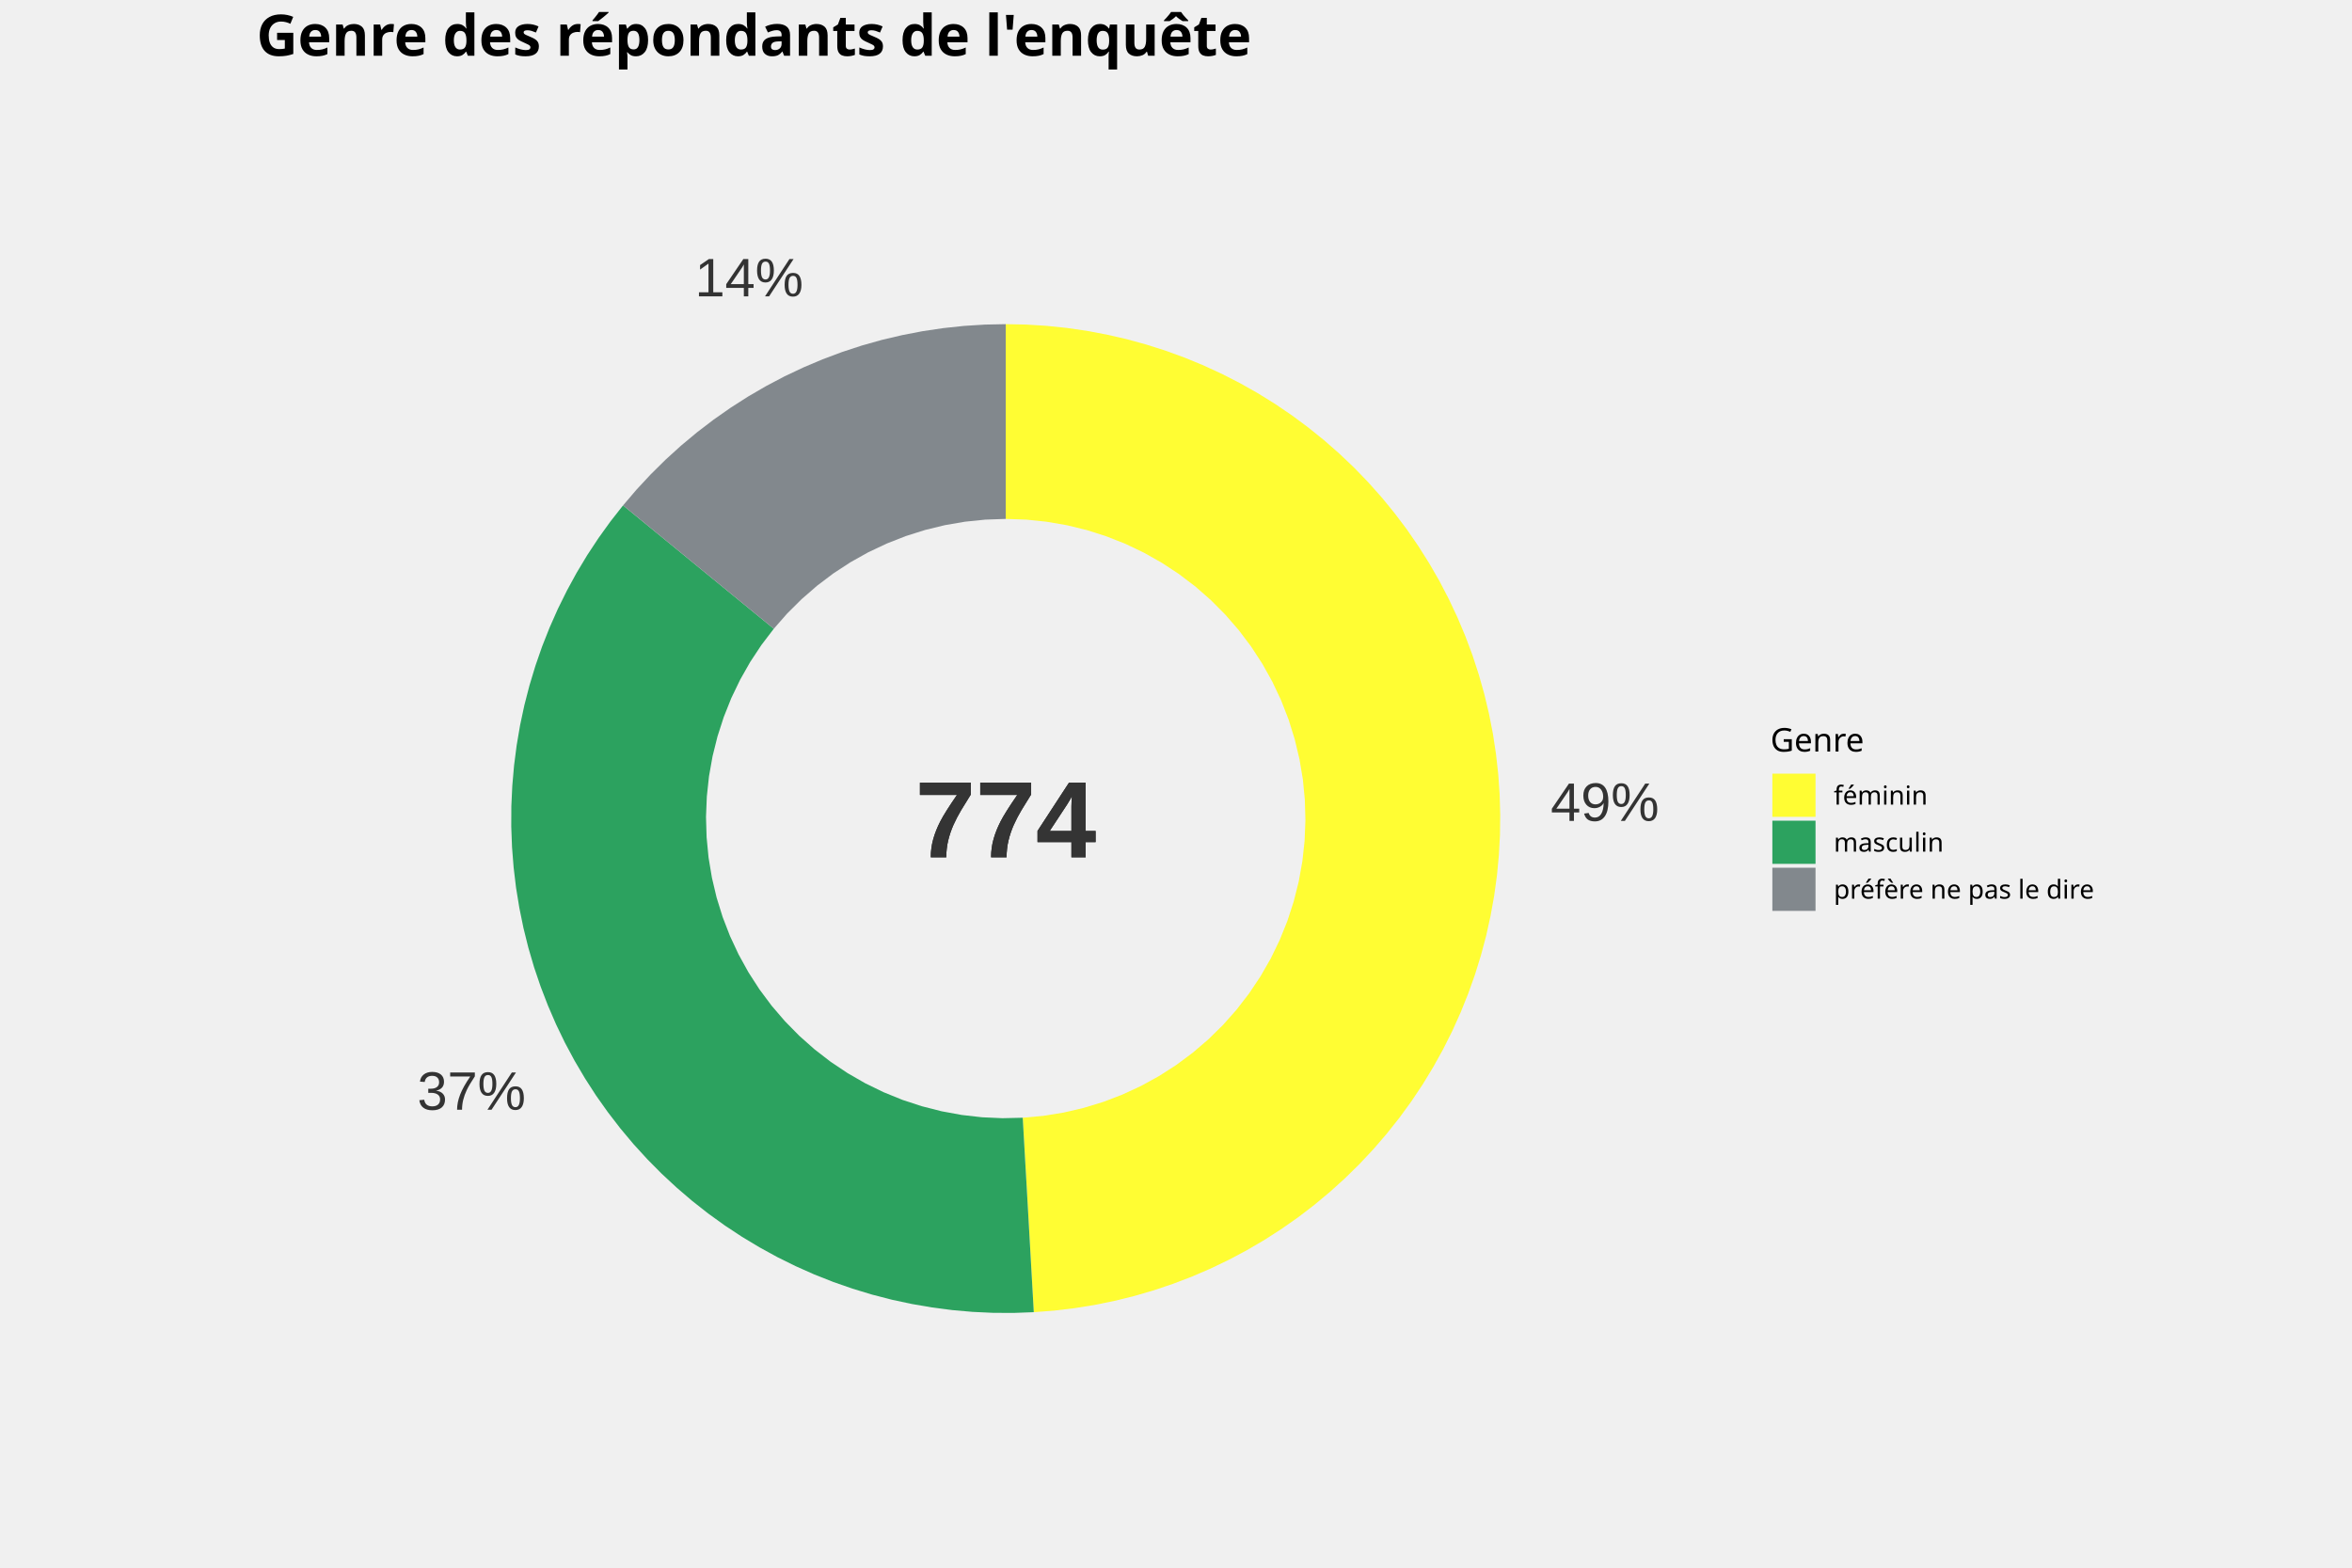
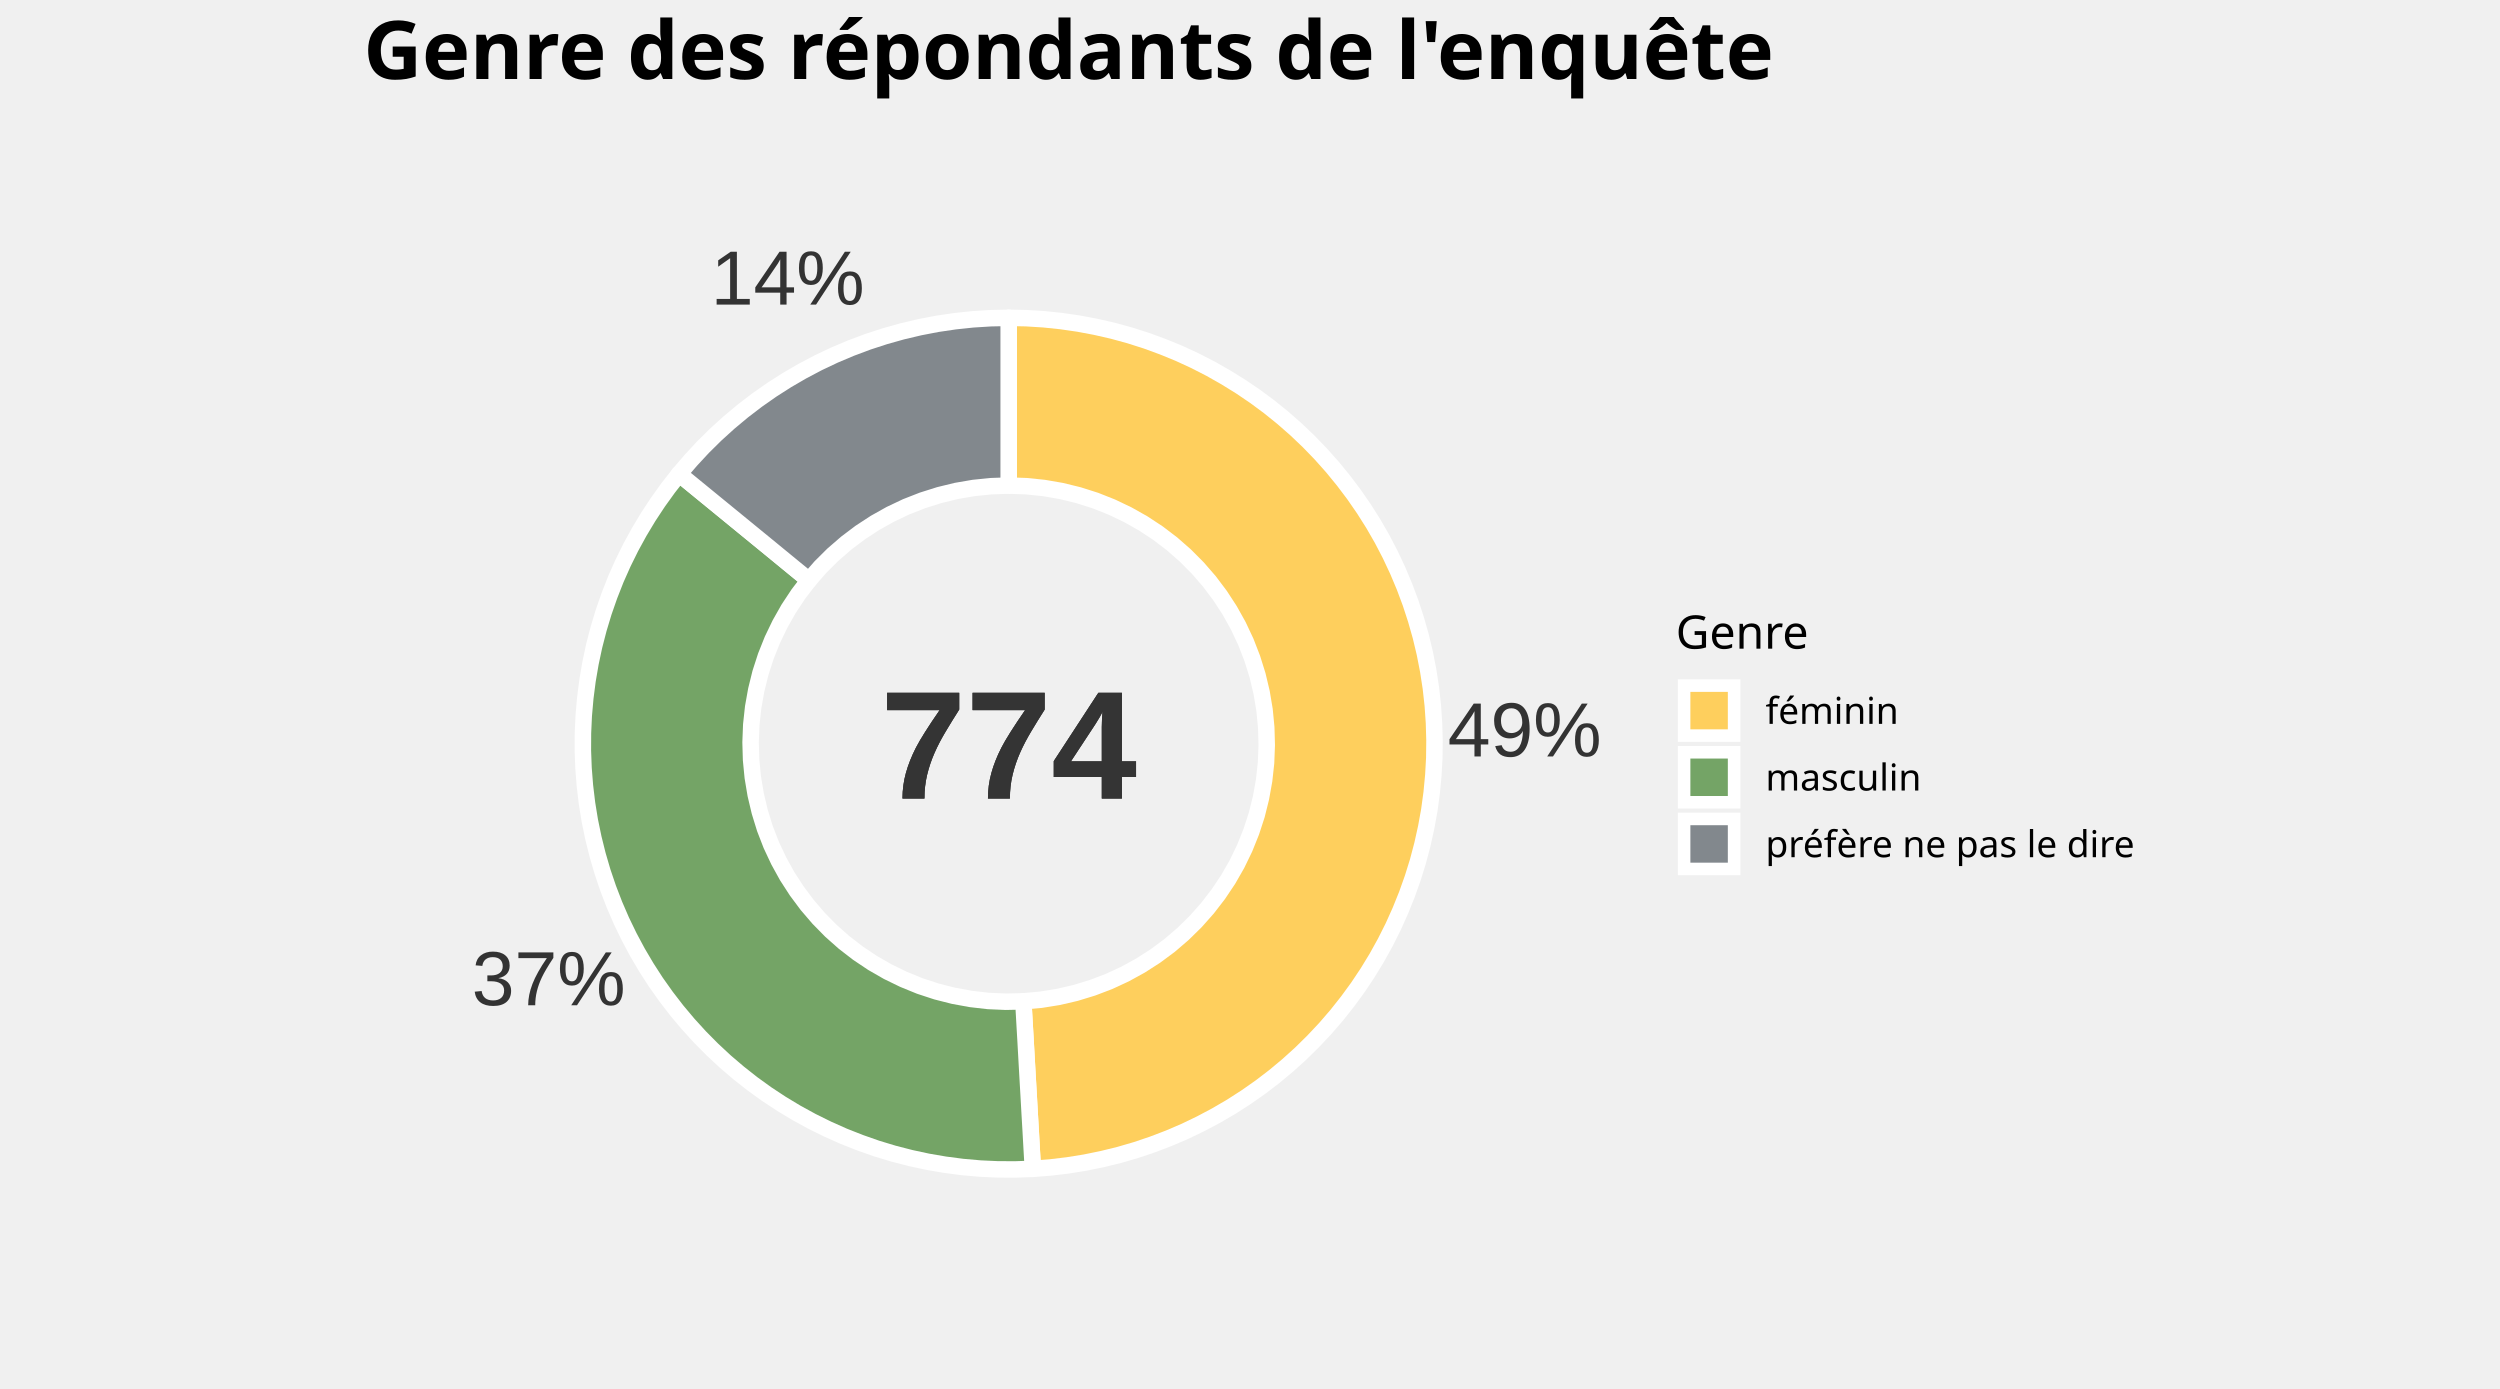
- <svg xmlns="http://www.w3.org/2000/svg" class="svglite" width="864.00pt" height="576.00pt" viewBox="0 0 864.00 576.00">
+ <svg xmlns="http://www.w3.org/2000/svg" class="svglite" width="648.00pt" height="360.00pt" viewBox="0 0 648.00 360.00">
  <defs>
    <style type="text/css">
    .svglite line, .svglite polyline, .svglite polygon, .svglite path, .svglite rect, .svglite circle {
      fill: none;
      stroke: #000000;
      stroke-linecap: round;
      stroke-linejoin: round;
      stroke-miterlimit: 10.00;
    }
    .svglite text {
      white-space: pre;
    }
  </style>
  </defs>
  <rect width="100%" height="100%" style="stroke: none; fill: none;" />
  <defs>
-     <clipPath id="cpMC4wMHw4NjQuMDB8MC4wMHw1NzYuMDA=">
-       <rect x="0.00" y="0.00" width="864.00" height="576.00" />
+     <clipPath id="cpMC4wMHw2NDguMDB8MC4wMHwzNjAuMDA=">
+       <rect x="0.00" y="0.00" width="648.00" height="360.00" />
    </clipPath>
  </defs>
-   <g clip-path="url(#cpMC4wMHw4NjQuMDB8MC4wMHw1NzYuMDA=)">
+   <g clip-path="url(#cpMC4wMHw2NDguMDB8MC4wMHwzNjAuMDA=)">
</g>
  <defs>
-     <clipPath id="cpOTQuMjF8NjQ0LjY5fDI1LjUyfDU3Ni4wMA==">
-       <rect x="94.21" y="25.52" width="550.48" height="550.48" />
+     <clipPath id="cpOTQuMjF8NDI4LjY5fDI1LjUyfDM2MC4wMA==">
+       <rect x="94.21" y="25.52" width="334.48" height="334.48" />
    </clipPath>
  </defs>
-   <g clip-path="url(#cpOTQuMjF8NjQ0LjY5fDI1LjUyfDU3Ni4wMA==)">
-     <polygon points="375.70,410.68 376.15,418.62 376.60,426.55 377.06,434.49 377.51,442.43 377.96,450.37 378.41,458.31 378.86,466.25 379.31,474.19 379.76,482.12 387.21,481.55 394.63,480.66 402.01,479.48 409.33,477.99 416.58,476.20 423.76,474.11 430.84,471.73 437.82,469.06 444.68,466.11 451.42,462.87 458.01,459.37 464.46,455.59 470.74,451.55 476.86,447.26 482.79,442.72 488.53,437.94 494.07,432.93 499.40,427.69 504.51,422.24 509.39,416.58 514.04,410.73 518.44,404.69 522.59,398.48 526.47,392.10 530.10,385.56 533.45,378.89 536.52,372.08 539.31,365.15 541.82,358.11 544.03,350.97 545.95,343.75 547.56,336.46 548.88,329.10 549.90,321.70 550.60,314.26 551.01,306.80 551.10,299.33 550.89,291.86 550.37,284.41 549.54,276.99 548.42,269.60 546.98,262.27 545.25,255.00 543.22,247.81 540.90,240.71 538.28,233.71 535.38,226.83 532.20,220.07 528.75,213.44 525.02,206.97 521.03,200.65 516.79,194.50 512.29,188.53 507.56,182.75 502.59,177.17 497.40,171.80 491.98,166.65 486.37,161.73 480.55,157.04 474.55,152.59 468.37,148.39 462.02,144.45 455.51,140.78 448.86,137.38 442.08,134.25 435.17,131.40 428.15,128.84 421.03,126.58 413.82,124.60 406.54,122.93 399.20,121.55 391.81,120.48 384.37,119.71 376.92,119.25 369.45,119.10 369.45,127.05 369.45,135.00 369.45,142.95 369.45,150.90 369.45,158.86 369.45,166.81 369.45,174.76 369.45,182.71 369.45,190.66 376.99,190.92 384.49,191.70 391.93,192.98 399.26,194.77 406.45,197.07 413.46,199.84 420.27,203.10 426.84,206.81 433.14,210.96 439.15,215.53 444.82,220.51 450.14,225.86 455.08,231.56 459.62,237.59 463.73,243.91 467.41,250.51 470.62,257.33 473.36,264.37 475.60,271.57 477.35,278.91 478.60,286.35 479.33,293.86 479.54,301.40 479.24,308.94 478.42,316.44 477.09,323.87 475.25,331.19 472.92,338.37 470.10,345.37 466.81,352.16 463.06,358.70 458.87,364.98 454.26,370.96 449.26,376.60 443.87,381.89 438.14,386.80 432.09,391.30 425.74,395.38 419.13,399.01 412.28,402.18 405.23,404.88 398.01,407.08 390.66,408.79 383.21,409.99 375.70,410.68 " style="stroke-width: 1.07; stroke: none; fill: #FFFD33;" />
-     <polygon points="284.25,231.02 278.10,225.99 271.95,220.95 265.79,215.91 259.64,210.88 253.49,205.84 247.34,200.80 241.18,195.77 235.03,190.73 228.88,185.69 224.24,191.60 219.86,197.69 215.73,203.95 211.86,210.39 208.27,216.97 204.94,223.70 201.90,230.56 199.14,237.54 196.68,244.63 194.51,251.81 192.63,259.08 191.06,266.42 189.80,273.81 188.84,281.26 188.19,288.73 187.84,296.23 187.81,303.73 188.09,311.23 188.68,318.71 189.57,326.17 190.78,333.57 192.28,340.92 194.09,348.21 196.20,355.41 198.61,362.52 201.31,369.52 204.29,376.41 207.55,383.16 211.10,389.78 214.91,396.24 218.98,402.55 223.32,408.67 227.90,414.62 232.72,420.37 237.78,425.91 243.06,431.24 248.56,436.35 254.26,441.23 260.16,445.87 266.25,450.26 272.51,454.39 278.94,458.26 285.52,461.87 292.25,465.20 299.10,468.25 306.08,471.01 313.17,473.48 320.35,475.66 327.61,477.54 334.95,479.11 342.35,480.38 349.79,481.35 357.26,482.01 364.76,482.36 372.27,482.40 379.76,482.12 379.31,474.19 378.86,466.25 378.41,458.31 377.96,450.37 377.51,442.43 377.06,434.49 376.60,426.55 376.15,418.62 375.70,410.68 368.21,410.85 360.73,410.51 353.29,409.66 345.92,408.31 338.66,406.46 331.55,404.13 324.61,401.31 317.87,398.03 311.38,394.30 305.15,390.13 299.22,385.55 293.62,380.58 288.37,375.24 283.49,369.56 279.01,363.55 274.95,357.26 271.33,350.70 268.16,343.91 265.46,336.93 263.24,329.77 261.52,322.49 260.29,315.10 259.57,307.64 259.35,300.15 259.65,292.67 260.45,285.22 261.76,277.85 263.57,270.58 265.87,263.45 268.64,256.49 271.89,249.74 275.58,243.23 279.71,236.98 284.25,231.02 " style="stroke-width: 1.07; stroke: none; fill: #2CA25F;" />
-     <polygon points="369.45,190.66 369.45,182.71 369.45,174.76 369.45,166.81 369.45,158.86 369.45,150.90 369.45,142.95 369.45,135.00 369.45,127.05 369.45,119.10 361.80,119.26 354.16,119.74 346.55,120.55 338.98,121.67 331.46,123.12 324.01,124.87 316.64,126.94 309.37,129.32 302.20,132.01 295.15,134.99 288.23,138.26 281.46,141.83 274.84,145.68 268.40,149.80 262.13,154.19 256.05,158.84 250.17,163.74 244.50,168.89 239.06,174.27 233.85,179.87 228.88,185.69 235.03,190.73 241.18,195.77 247.34,200.80 253.49,205.84 259.64,210.88 265.79,215.91 271.95,220.95 278.10,225.99 284.25,231.02 289.19,225.39 294.51,220.11 300.16,215.20 306.14,210.68 312.42,206.58 318.95,202.92 325.73,199.72 332.70,196.98 339.84,194.72 347.12,192.95 354.51,191.68 361.96,190.92 369.45,190.66 " style="stroke-width: 1.07; stroke: none; fill: #82888D;" />
-     <text x="589.55" y="301.61" text-anchor="middle" style="font-size: 19.92px;fill: #333333; font-family: &quot;Arial&quot;;" textLength="39.31px" lengthAdjust="spacingAndGlyphs">49%</text>
-     <text x="173.21" y="407.75" text-anchor="middle" style="font-size: 19.92px;fill: #333333; font-family: &quot;Arial&quot;;" textLength="39.31px" lengthAdjust="spacingAndGlyphs">37%</text>
-     <text x="275.18" y="108.88" text-anchor="middle" style="font-size: 19.92px;fill: #333333; font-family: &quot;Arial&quot;;" textLength="39.31px" lengthAdjust="spacingAndGlyphs">14%</text>
-     <text x="369.45" y="314.98" text-anchor="middle" style="font-size: 39.83px; font-weight: bold;fill: #333333; fill-opacity: 0.80; font-family: &quot;Arial&quot;;" textLength="68.34px" lengthAdjust="spacingAndGlyphs">774</text>
-     <text x="369.45" y="314.98" text-anchor="middle" style="font-size: 39.83px; font-weight: bold;fill: #333333; fill-opacity: 0.80; font-family: &quot;Arial&quot;;" textLength="68.34px" lengthAdjust="spacingAndGlyphs">774</text>
-     <text x="369.45" y="314.98" text-anchor="middle" style="font-size: 39.83px; font-weight: bold;fill: #333333; fill-opacity: 0.80; font-family: &quot;Arial&quot;;" textLength="68.34px" lengthAdjust="spacingAndGlyphs">774</text>
+   <g clip-path="url(#cpOTQuMjF8NDI4LjY5fDI1LjUyfDM2MC4wMA==)">
+     <polygon points="265.25,259.55 265.52,264.37 265.80,269.19 266.07,274.02 266.34,278.84 266.62,283.67 266.89,288.49 267.17,293.31 267.44,298.14 267.72,302.96 272.24,302.61 276.75,302.07 281.23,301.35 285.68,300.44 290.09,299.36 294.45,298.09 298.75,296.64 302.99,295.02 307.16,293.23 311.25,291.26 315.26,289.13 319.18,286.84 323.00,284.38 326.71,281.78 330.32,279.02 333.81,276.11 337.17,273.07 340.41,269.88 343.52,266.57 346.48,263.14 349.30,259.58 351.98,255.91 354.50,252.13 356.86,248.26 359.06,244.29 361.10,240.23 362.96,236.09 364.66,231.88 366.18,227.61 367.53,223.27 368.69,218.88 369.67,214.45 370.48,209.98 371.09,205.48 371.52,200.96 371.77,196.43 371.82,191.89 371.69,187.35 371.38,182.83 370.88,178.31 370.19,173.83 369.32,169.37 368.27,164.96 367.03,160.59 365.62,156.27 364.03,152.02 362.27,147.84 360.34,143.73 358.24,139.70 355.98,135.77 353.55,131.93 350.97,128.19 348.24,124.57 345.37,121.06 342.35,117.67 339.19,114.40 335.90,111.27 332.49,108.28 328.96,105.43 325.31,102.73 321.55,100.18 317.69,97.79 313.74,95.55 309.70,93.48 305.58,91.58 301.38,89.86 297.12,88.30 292.79,86.92 288.41,85.72 283.99,84.71 279.53,83.87 275.03,83.22 270.52,82.75 265.99,82.47 261.45,82.38 261.45,87.21 261.45,92.04 261.45,96.87 261.45,101.70 261.45,106.54 261.45,111.37 261.45,116.20 261.45,121.03 261.45,125.86 266.03,126.02 270.59,126.49 275.11,127.27 279.56,128.36 283.93,129.75 288.19,131.44 292.33,133.42 296.32,135.67 300.15,138.19 303.80,140.97 307.25,144.00 310.48,147.25 313.48,150.71 316.24,154.38 318.74,158.22 320.97,162.22 322.92,166.37 324.58,170.65 325.95,175.02 327.01,179.48 327.77,184.00 328.21,188.57 328.34,193.15 328.16,197.73 327.66,202.29 326.85,206.80 325.74,211.25 324.32,215.61 322.61,219.86 320.61,223.99 318.33,227.97 315.78,231.78 312.98,235.41 309.94,238.84 306.67,242.05 303.19,245.04 299.51,247.77 295.65,250.25 291.63,252.46 287.47,254.39 283.19,256.02 278.81,257.36 274.34,258.40 269.81,259.13 265.25,259.55 " style="stroke-width: 4.27; stroke: #FFFFFF; fill: #FECF5D;" />
+     <polygon points="209.68,150.39 205.94,147.33 202.20,144.26 198.47,141.20 194.73,138.14 190.99,135.08 187.25,132.02 183.51,128.96 179.77,125.90 176.03,122.84 173.22,126.43 170.56,130.13 168.05,133.94 165.70,137.85 163.51,141.85 161.49,145.94 159.64,150.10 157.97,154.35 156.47,158.65 155.15,163.02 154.01,167.43 153.06,171.89 152.29,176.39 151.71,180.91 151.31,185.45 151.10,190.01 151.08,194.57 151.25,199.12 151.61,203.67 152.15,208.20 152.88,212.70 153.80,217.16 154.90,221.59 156.18,225.97 157.64,230.28 159.28,234.54 161.09,238.72 163.08,242.83 165.23,246.85 167.55,250.78 170.02,254.61 172.66,258.33 175.44,261.94 178.37,265.43 181.44,268.80 184.65,272.04 187.99,275.15 191.46,278.11 195.04,280.93 198.74,283.60 202.55,286.11 206.45,288.46 210.45,290.65 214.54,292.67 218.71,294.53 222.95,296.20 227.25,297.71 231.61,299.03 236.03,300.17 240.49,301.13 244.98,301.90 249.50,302.49 254.05,302.89 258.60,303.10 263.16,303.12 267.72,302.96 267.44,298.14 267.17,293.31 266.89,288.49 266.62,283.67 266.34,278.84 266.07,274.02 265.80,269.19 265.52,264.37 265.25,259.55 260.70,259.65 256.15,259.45 251.63,258.93 247.15,258.11 242.74,256.99 238.42,255.57 234.20,253.85 230.11,251.86 226.16,249.59 222.38,247.06 218.78,244.28 215.37,241.26 212.18,238.01 209.22,234.56 206.50,230.91 204.03,227.09 201.83,223.10 199.90,218.98 198.26,214.74 196.92,210.39 195.87,205.96 195.12,201.47 194.68,196.94 194.55,192.39 194.73,187.84 195.22,183.32 196.02,178.84 197.11,174.42 198.51,170.09 200.20,165.86 202.17,161.76 204.41,157.80 206.92,154.00 209.68,150.39 " style="stroke-width: 4.27; stroke: #FFFFFF; fill: #74A466;" />
+     <polygon points="261.45,125.86 261.45,121.03 261.45,116.20 261.45,111.37 261.45,106.54 261.45,101.70 261.45,96.87 261.45,92.04 261.45,87.21 261.45,82.38 256.80,82.48 252.16,82.77 247.53,83.26 242.93,83.94 238.37,84.82 233.84,85.89 229.36,87.15 224.94,88.59 220.59,90.22 216.30,92.03 212.10,94.02 207.99,96.19 203.96,98.53 200.05,101.03 196.24,103.70 192.54,106.53 188.97,109.51 185.53,112.63 182.22,115.90 179.06,119.31 176.03,122.84 179.77,125.90 183.51,128.96 187.25,132.02 190.99,135.08 194.73,138.14 198.47,141.20 202.20,144.26 205.94,147.33 209.68,150.39 212.68,146.96 215.91,143.75 219.35,140.77 222.98,138.03 226.79,135.54 230.77,133.31 234.88,131.36 239.12,129.70 243.46,128.33 247.88,127.25 252.37,126.48 256.90,126.02 261.45,125.86 " style="stroke-width: 4.27; stroke: #FFFFFF; fill: #82888D;" />
+     <text x="395.19" y="196.07" text-anchor="middle" style="font-size: 19.92px;fill: #333333; font-family: &quot;Arial&quot;;" textLength="39.31px" lengthAdjust="spacingAndGlyphs">49%</text>
+     <text x="142.21" y="260.56" text-anchor="middle" style="font-size: 19.92px;fill: #333333; font-family: &quot;Arial&quot;;" textLength="39.31px" lengthAdjust="spacingAndGlyphs">37%</text>
+     <text x="204.17" y="78.96" text-anchor="middle" style="font-size: 19.92px;fill: #333333; font-family: &quot;Arial&quot;;" textLength="39.31px" lengthAdjust="spacingAndGlyphs">14%</text>
+     <text x="261.45" y="206.98" text-anchor="middle" style="font-size: 39.83px; font-weight: bold;fill: #333333; fill-opacity: 0.80; font-family: &quot;Arial&quot;;" textLength="68.34px" lengthAdjust="spacingAndGlyphs">774</text>
+     <text x="261.45" y="206.98" text-anchor="middle" style="font-size: 39.83px; font-weight: bold;fill: #333333; fill-opacity: 0.80; font-family: &quot;Arial&quot;;" textLength="68.34px" lengthAdjust="spacingAndGlyphs">774</text>
+     <text x="261.45" y="206.98" text-anchor="middle" style="font-size: 39.83px; font-weight: bold;fill: #333333; fill-opacity: 0.80; font-family: &quot;Arial&quot;;" textLength="68.34px" lengthAdjust="spacingAndGlyphs">774</text>
  </g>
-   <g clip-path="url(#cpMC4wMHw4NjQuMDB8MC4wMHw1NzYuMDA=)">
-     <text x="650.36" y="276.13" style="font-size: 12.00px; font-family: &quot;Noto Sans&quot;;" textLength="34.64px" lengthAdjust="spacingAndGlyphs">Genre</text>
-     <rect x="651.07" y="284.26" width="15.86" height="15.86" style="stroke-width: 1.07; stroke: none; stroke-linecap: square; stroke-linejoin: miter; fill: #FFFD33;" />
-     <rect x="651.07" y="301.54" width="15.86" height="15.86" style="stroke-width: 1.07; stroke: none; stroke-linecap: square; stroke-linejoin: miter; fill: #2CA25F;" />
-     <rect x="651.07" y="318.82" width="15.86" height="15.86" style="stroke-width: 1.07; stroke: none; stroke-linecap: square; stroke-linejoin: miter; fill: #82888D;" />
-     <text x="673.62" y="295.62" style="font-size: 9.60px; font-family: &quot;Noto Sans&quot;;" textLength="34.49px" lengthAdjust="spacingAndGlyphs">féminin</text>
-     <text x="673.62" y="312.90" style="font-size: 9.60px; font-family: &quot;Noto Sans&quot;;" textLength="40.36px" lengthAdjust="spacingAndGlyphs">masculin</text>
-     <text x="673.62" y="330.18" style="font-size: 9.60px; font-family: &quot;Noto Sans&quot;;" textLength="96.18px" lengthAdjust="spacingAndGlyphs">préfère ne pas le dire</text>
+   <g clip-path="url(#cpMC4wMHw2NDguMDB8MC4wMHwzNjAuMDA=)">
+     <text x="434.36" y="168.13" style="font-size: 12.00px; font-family: &quot;Noto Sans&quot;;" textLength="34.64px" lengthAdjust="spacingAndGlyphs">Genre</text>
+     <rect x="436.52" y="177.71" width="12.96" height="12.96" style="stroke-width: 3.25; stroke: #FFFFFF; stroke-linecap: square; stroke-linejoin: miter; fill: #FECF5D;" />
+     <rect x="436.52" y="194.99" width="12.96" height="12.96" style="stroke-width: 3.25; stroke: #FFFFFF; stroke-linecap: square; stroke-linejoin: miter; fill: #74A466;" />
+     <rect x="436.52" y="212.27" width="12.96" height="12.96" style="stroke-width: 3.25; stroke: #FFFFFF; stroke-linecap: square; stroke-linejoin: miter; fill: #82888D;" />
+     <text x="457.62" y="187.62" style="font-size: 9.60px; font-family: &quot;Noto Sans&quot;;" textLength="34.49px" lengthAdjust="spacingAndGlyphs">féminin</text>
+     <text x="457.62" y="204.90" style="font-size: 9.60px; font-family: &quot;Noto Sans&quot;;" textLength="40.36px" lengthAdjust="spacingAndGlyphs">masculin</text>
+     <text x="457.62" y="222.18" style="font-size: 9.60px; font-family: &quot;Noto Sans&quot;;" textLength="96.18px" lengthAdjust="spacingAndGlyphs">préfère ne pas le dire</text>
    <text x="94.21" y="20.48" style="font-size: 21.00px; font-weight: bold; font-family: &quot;Noto Sans&quot;;" textLength="367.62px" lengthAdjust="spacingAndGlyphs">Genre des répondants de l'enquête</text>
  </g>
</svg>
